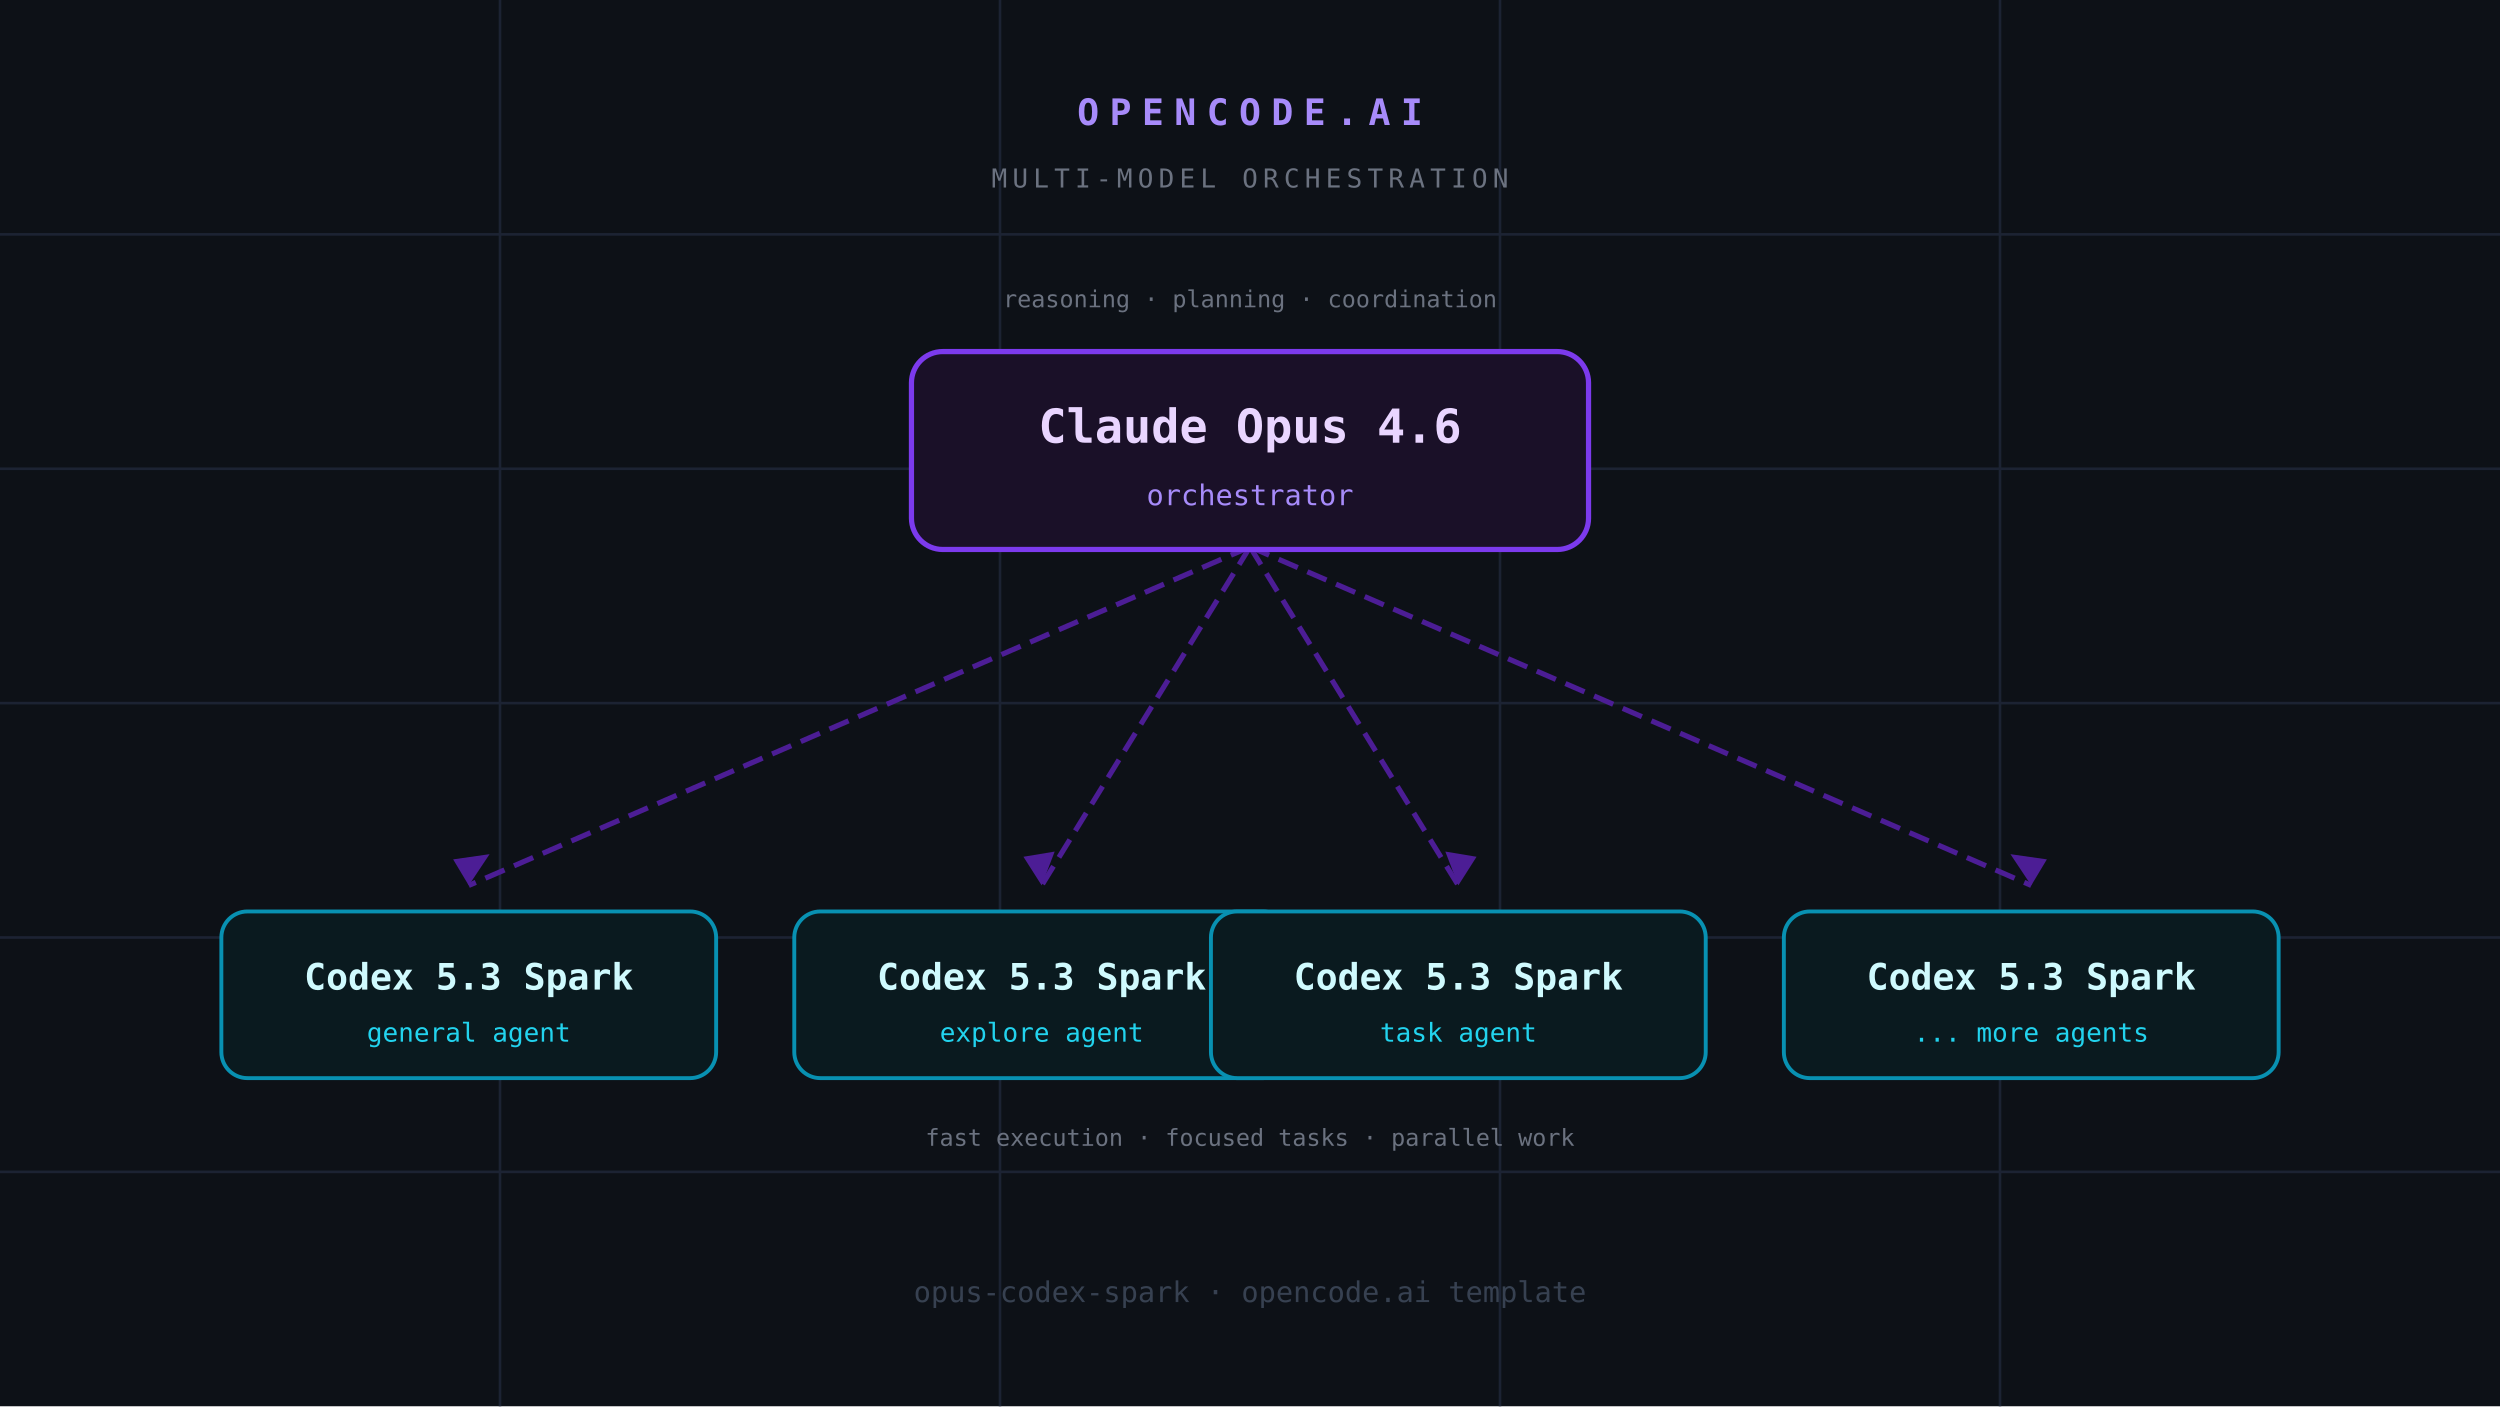
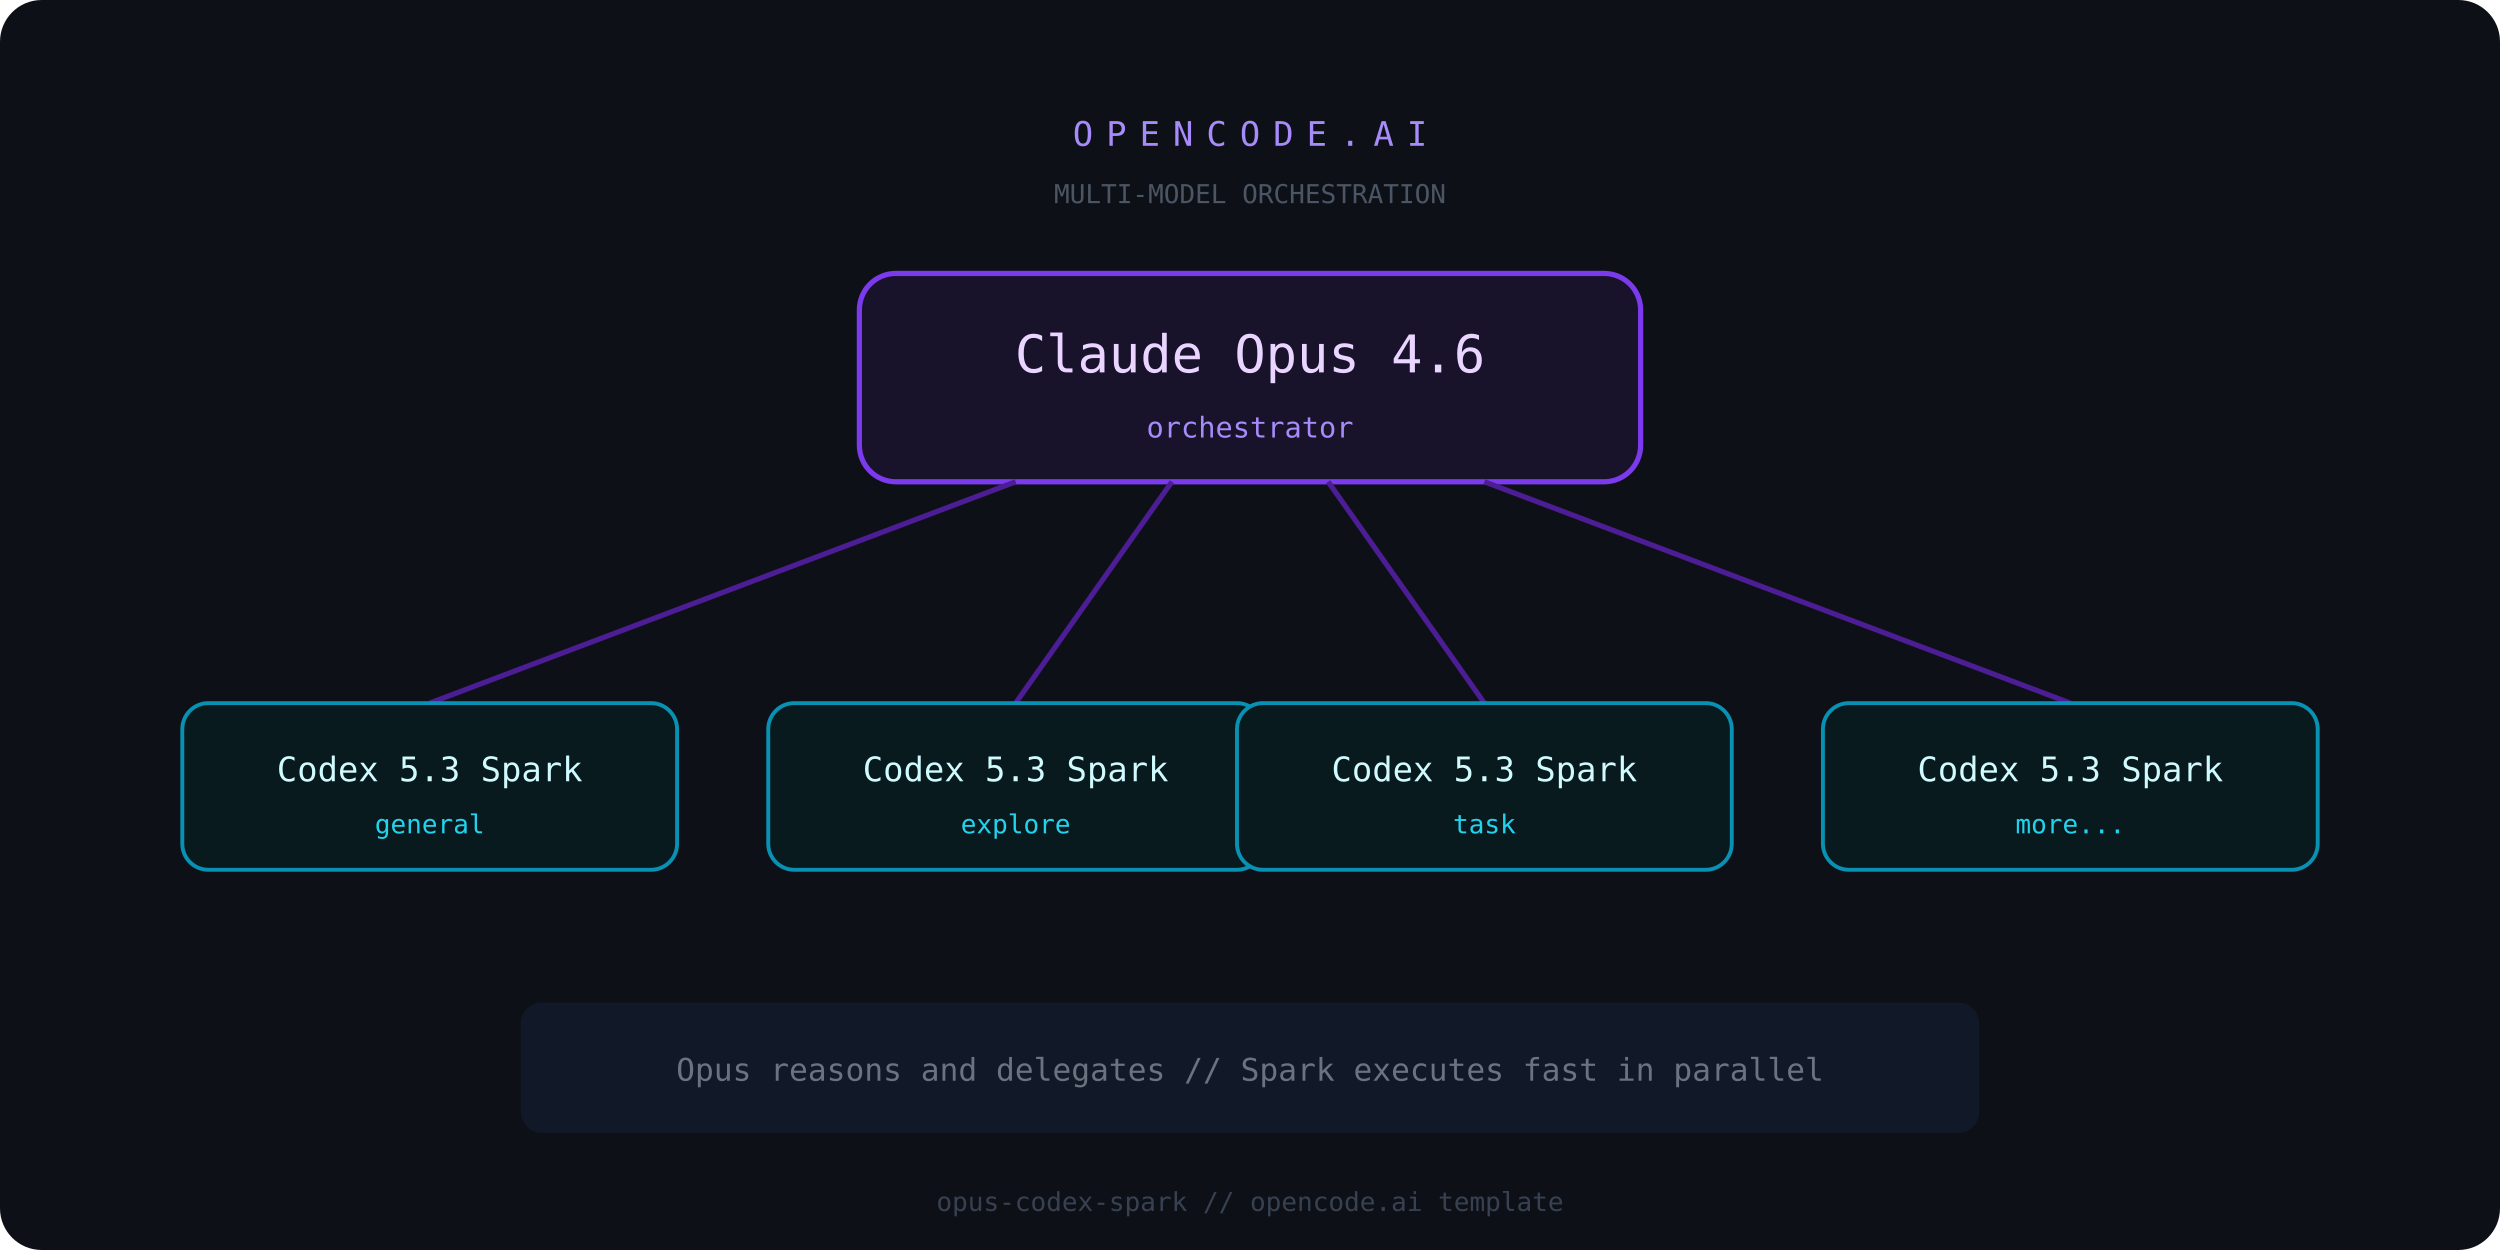
- <svg xmlns="http://www.w3.org/2000/svg" viewBox="0 0 960 540">
-   <rect width="960" height="540" fill="#0d1117" />
-   <line x1="0" y1="90" x2="960" y2="90" stroke="#1c2333" stroke-width="1" />
-   <line x1="0" y1="180" x2="960" y2="180" stroke="#1c2333" stroke-width="1" />
-   <line x1="0" y1="270" x2="960" y2="270" stroke="#1c2333" stroke-width="1" />
-   <line x1="0" y1="360" x2="960" y2="360" stroke="#1c2333" stroke-width="1" />
-   <line x1="0" y1="450" x2="960" y2="450" stroke="#1c2333" stroke-width="1" />
-   <line x1="192" y1="0" x2="192" y2="540" stroke="#1c2333" stroke-width="1" />
-   <line x1="384" y1="0" x2="384" y2="540" stroke="#1c2333" stroke-width="1" />
-   <line x1="576" y1="0" x2="576" y2="540" stroke="#1c2333" stroke-width="1" />
-   <line x1="768" y1="0" x2="768" y2="540" stroke="#1c2333" stroke-width="1" />
-   <text x="480" y="48" text-anchor="middle" font-family="monospace" font-size="14" font-weight="bold" fill="#a78bfa" letter-spacing="4">OPENCODE.AI</text>
-   <text x="480" y="72" text-anchor="middle" font-family="monospace" font-size="10" fill="#6b7280" letter-spacing="2">MULTI-MODEL ORCHESTRATION</text>
-   <line x1="480" y1="210" x2="180" y2="340" stroke="#4c1d95" stroke-width="2" stroke-dasharray="8 4" />
-   <line x1="480" y1="210" x2="400" y2="340" stroke="#4c1d95" stroke-width="2" stroke-dasharray="8 4" />
-   <line x1="480" y1="210" x2="560" y2="340" stroke="#4c1d95" stroke-width="2" stroke-dasharray="8 4" />
-   <line x1="480" y1="210" x2="780" y2="340" stroke="#4c1d95" stroke-width="2" stroke-dasharray="8 4" />
-   <polygon points="180,340 188,328 174,330" fill="#4c1d95" />
-   <polygon points="400,340 405,327 393,329" fill="#4c1d95" />
-   <polygon points="560,340 567,329 555,327" fill="#4c1d95" />
-   <polygon points="780,340 786,330 772,328" fill="#4c1d95" />
-   <text x="480" y="118" text-anchor="middle" font-family="monospace" font-size="9" fill="#6b7280">reasoning · planning · coordination</text>
-   <rect x="350" y="135" width="260" height="76" rx="12" fill="#1a1028" stroke="#7c3aed" stroke-width="2" />
-   <text x="480" y="170" text-anchor="middle" font-family="monospace" font-size="18" font-weight="bold" fill="#e9d5ff">Claude Opus 4.6</text>
-   <text x="480" y="194" text-anchor="middle" font-family="monospace" font-size="11" fill="#a78bfa">orchestrator</text>
-   <text x="480" y="440" text-anchor="middle" font-family="monospace" font-size="9" fill="#6b7280">fast execution · focused tasks · parallel work</text>
-   <rect x="85" y="350" width="190" height="64" rx="10" fill="#0a1a1f" stroke="#0891b2" stroke-width="1.5" />
-   <text x="180" y="380" text-anchor="middle" font-family="monospace" font-size="14" font-weight="bold" fill="#cffafe">Codex 5.3 Spark</text>
-   <text x="180" y="400" text-anchor="middle" font-family="monospace" font-size="10" fill="#22d3ee">general agent</text>
-   <rect x="305" y="350" width="190" height="64" rx="10" fill="#0a1a1f" stroke="#0891b2" stroke-width="1.5" />
-   <text x="400" y="380" text-anchor="middle" font-family="monospace" font-size="14" font-weight="bold" fill="#cffafe">Codex 5.3 Spark</text>
-   <text x="400" y="400" text-anchor="middle" font-family="monospace" font-size="10" fill="#22d3ee">explore agent</text>
-   <rect x="465" y="350" width="190" height="64" rx="10" fill="#0a1a1f" stroke="#0891b2" stroke-width="1.5" />
-   <text x="560" y="380" text-anchor="middle" font-family="monospace" font-size="14" font-weight="bold" fill="#cffafe">Codex 5.3 Spark</text>
-   <text x="560" y="400" text-anchor="middle" font-family="monospace" font-size="10" fill="#22d3ee">task agent</text>
-   <rect x="685" y="350" width="190" height="64" rx="10" fill="#0a1a1f" stroke="#0891b2" stroke-width="1.5" />
-   <text x="780" y="380" text-anchor="middle" font-family="monospace" font-size="14" font-weight="bold" fill="#cffafe">Codex 5.3 Spark</text>
-   <text x="780" y="400" text-anchor="middle" font-family="monospace" font-size="10" fill="#22d3ee">... more agents</text>
-   <text x="480" y="500" text-anchor="middle" font-family="monospace" font-size="11" fill="#374151">opus-codex-spark · opencode.ai template</text>
+ <svg xmlns="http://www.w3.org/2000/svg" width="960" height="480" viewBox="0 0 960 480">
+   <rect width="960" height="480" rx="16" fill="#0d1117" />
+   <text x="480" y="56" text-anchor="middle" font-family="monospace" font-size="13" fill="#a78bfa" letter-spacing="5">OPENCODE.AI</text>
+   <text x="480" y="78" text-anchor="middle" font-family="monospace" font-size="10" fill="#4b5563">MULTI-MODEL ORCHESTRATION</text>
+   <rect x="330" y="105" width="300" height="80" rx="14" fill="#18122b" stroke="#7c3aed" stroke-width="2" />
+   <text x="480" y="143" text-anchor="middle" font-family="monospace" font-size="20" fill="#e9d5ff">Claude Opus 4.6</text>
+   <text x="480" y="168" text-anchor="middle" font-family="monospace" font-size="11" fill="#a78bfa">orchestrator</text>
+   <line x1="390" y1="185" x2="165" y2="270" stroke="#4c1d95" stroke-width="2" />
+   <line x1="450" y1="185" x2="390" y2="270" stroke="#4c1d95" stroke-width="2" />
+   <line x1="510" y1="185" x2="570" y2="270" stroke="#4c1d95" stroke-width="2" />
+   <line x1="570" y1="185" x2="795" y2="270" stroke="#4c1d95" stroke-width="2" />
+   <rect x="70" y="270" width="190" height="64" rx="10" fill="#091a1f" stroke="#0891b2" stroke-width="1.5" />
+   <text x="165" y="300" text-anchor="middle" font-family="monospace" font-size="13" fill="#cffafe">Codex 5.3 Spark</text>
+   <text x="165" y="320" text-anchor="middle" font-family="monospace" font-size="10" fill="#22d3ee">general</text>
+   <rect x="295" y="270" width="190" height="64" rx="10" fill="#091a1f" stroke="#0891b2" stroke-width="1.5" />
+   <text x="390" y="300" text-anchor="middle" font-family="monospace" font-size="13" fill="#cffafe">Codex 5.3 Spark</text>
+   <text x="390" y="320" text-anchor="middle" font-family="monospace" font-size="10" fill="#22d3ee">explore</text>
+   <rect x="475" y="270" width="190" height="64" rx="10" fill="#091a1f" stroke="#0891b2" stroke-width="1.5" />
+   <text x="570" y="300" text-anchor="middle" font-family="monospace" font-size="13" fill="#cffafe">Codex 5.3 Spark</text>
+   <text x="570" y="320" text-anchor="middle" font-family="monospace" font-size="10" fill="#22d3ee">task</text>
+   <rect x="700" y="270" width="190" height="64" rx="10" fill="#091a1f" stroke="#0891b2" stroke-width="1.5" />
+   <text x="795" y="300" text-anchor="middle" font-family="monospace" font-size="13" fill="#cffafe">Codex 5.3 Spark</text>
+   <text x="795" y="320" text-anchor="middle" font-family="monospace" font-size="10" fill="#22d3ee">more...</text>
+   <rect x="200" y="385" width="560" height="50" rx="8" fill="#111827" />
+   <text x="480" y="415" text-anchor="middle" font-family="monospace" font-size="12" fill="#6b7280">Opus reasons and delegates // Spark executes fast in parallel</text>
+   <text x="480" y="465" text-anchor="middle" font-family="monospace" font-size="10" fill="#374151">opus-codex-spark // opencode.ai template</text>
</svg>
